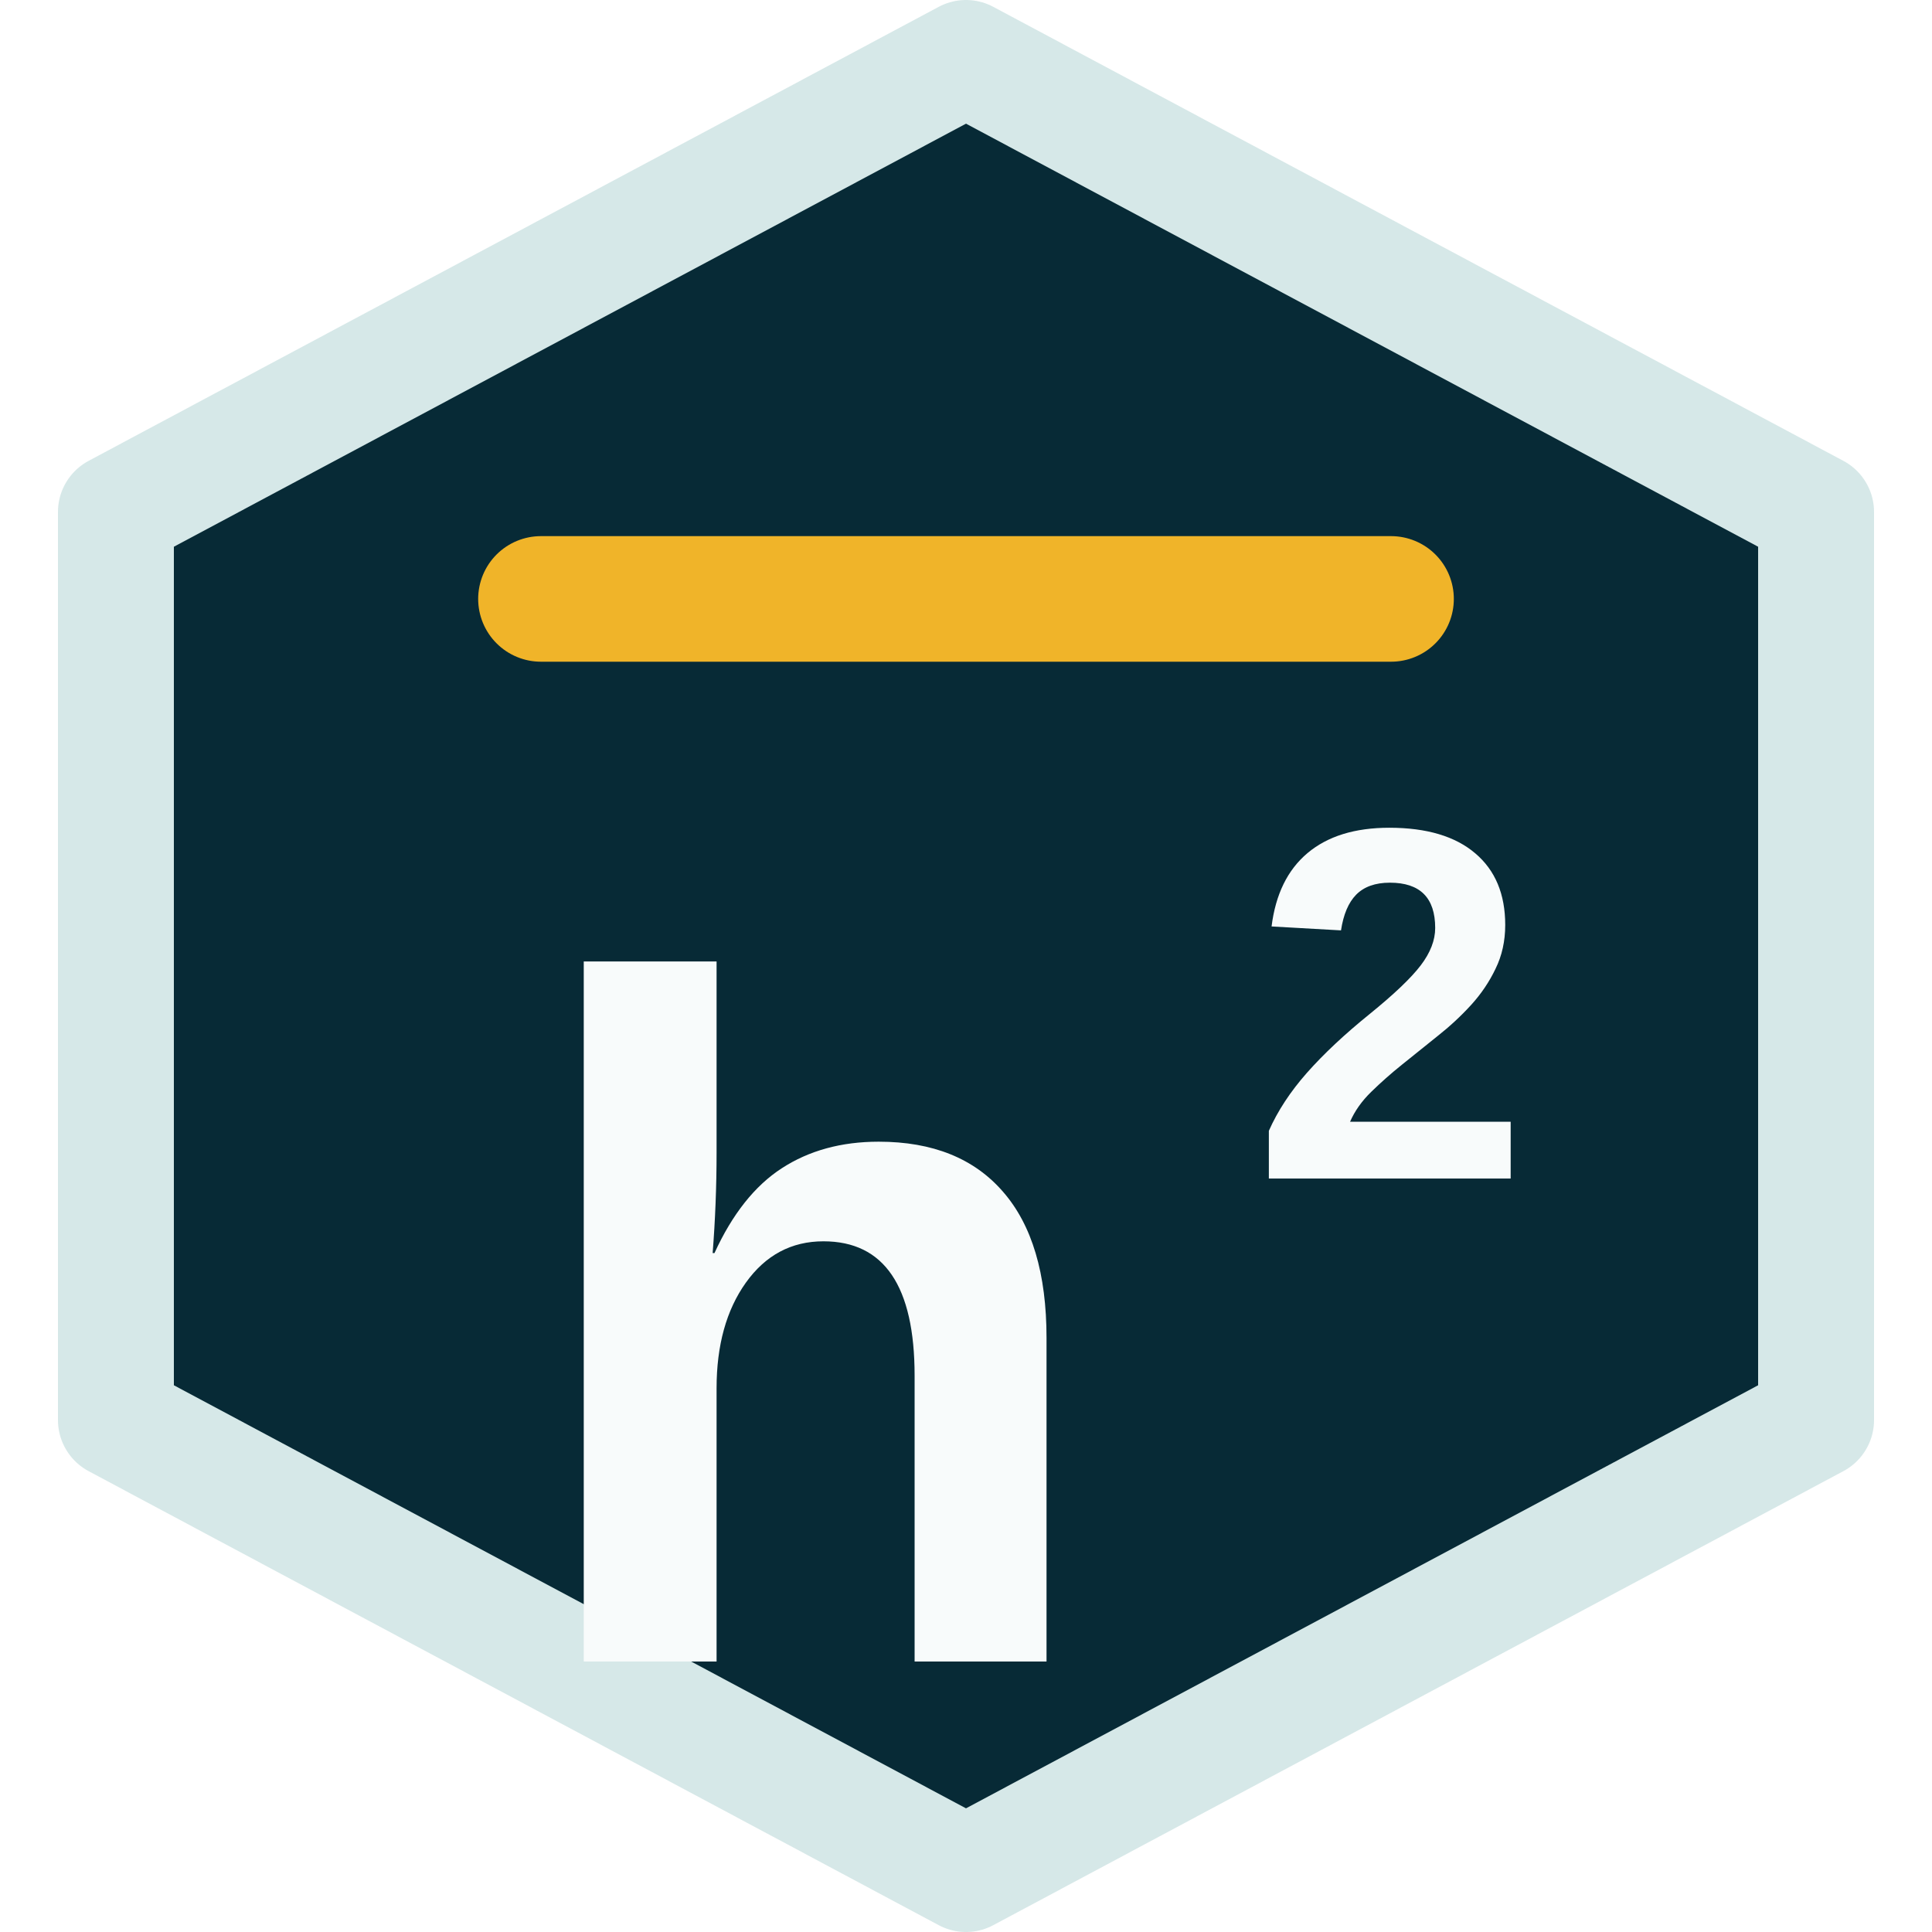
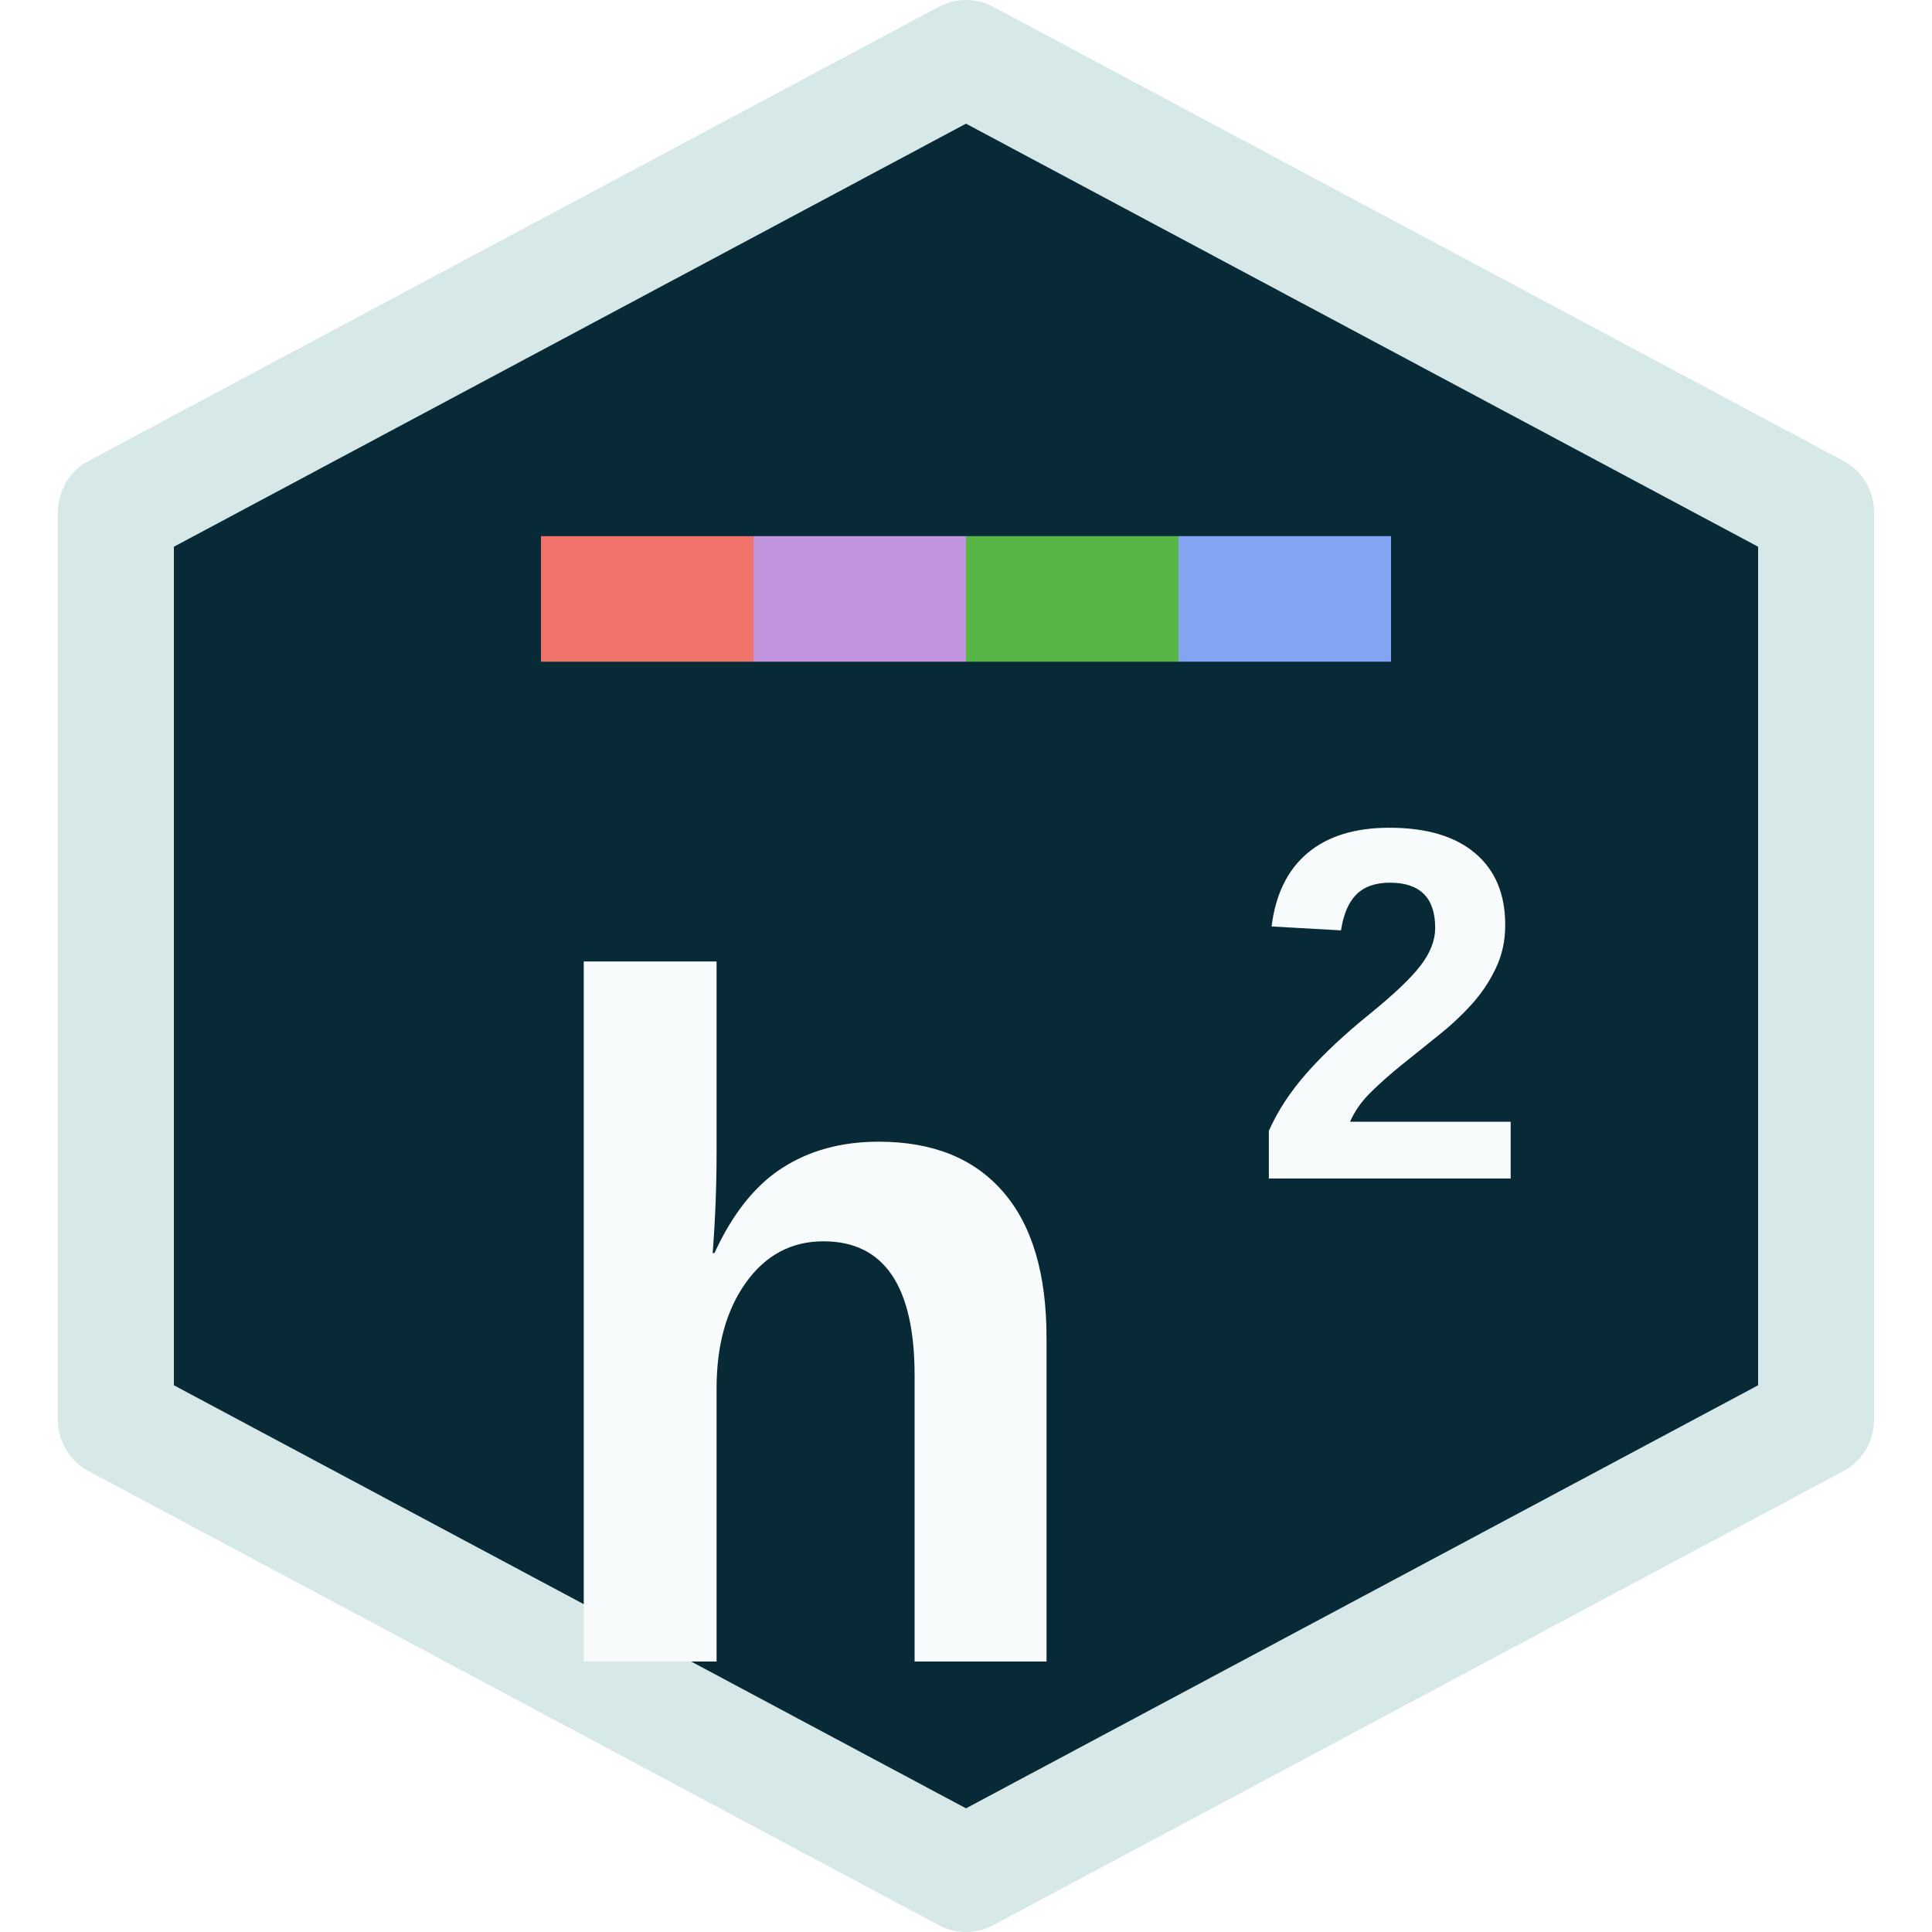
<svg xmlns="http://www.w3.org/2000/svg" width="100" height="100" viewBox="0 0 100 100" role="img" aria-labelledby="title desc">
  <path d="M50 3 94 26.5v47L50 97 6 73.5v-47Z" fill="#072A36" />
  <path d="M50 3 94 26.5v47L50 97 6 73.5v-47Z" fill="none" stroke="#D6E8E8" stroke-width="6" stroke-linejoin="round" />
-   <path d="M28 31 H72" fill="none" stroke="#F0B429" stroke-width="6.5" stroke-linecap="round" />
+   <g stroke-width="6.5" stroke-linecap="butt">
+     <path d="M28 31 H39" stroke="#F0736A" />
+     <path d="M39 31 H50" stroke="#C293DD" />
+     <path d="M50 31 H61" stroke="#57B546" />
+     <path d="M61 31 H72" stroke="#83A3F3" />
+   </g>
  <text x="42" y="86" text-anchor="middle" font-family="Arial, Helvetica, sans-serif" font-weight="700" font-size="50" fill="#F8FBFB">h</text>
  <text x="72" y="61" text-anchor="middle" font-family="Arial, Helvetica, sans-serif" font-weight="700" font-size="26" fill="#F8FBFB">2</text>
</svg>
